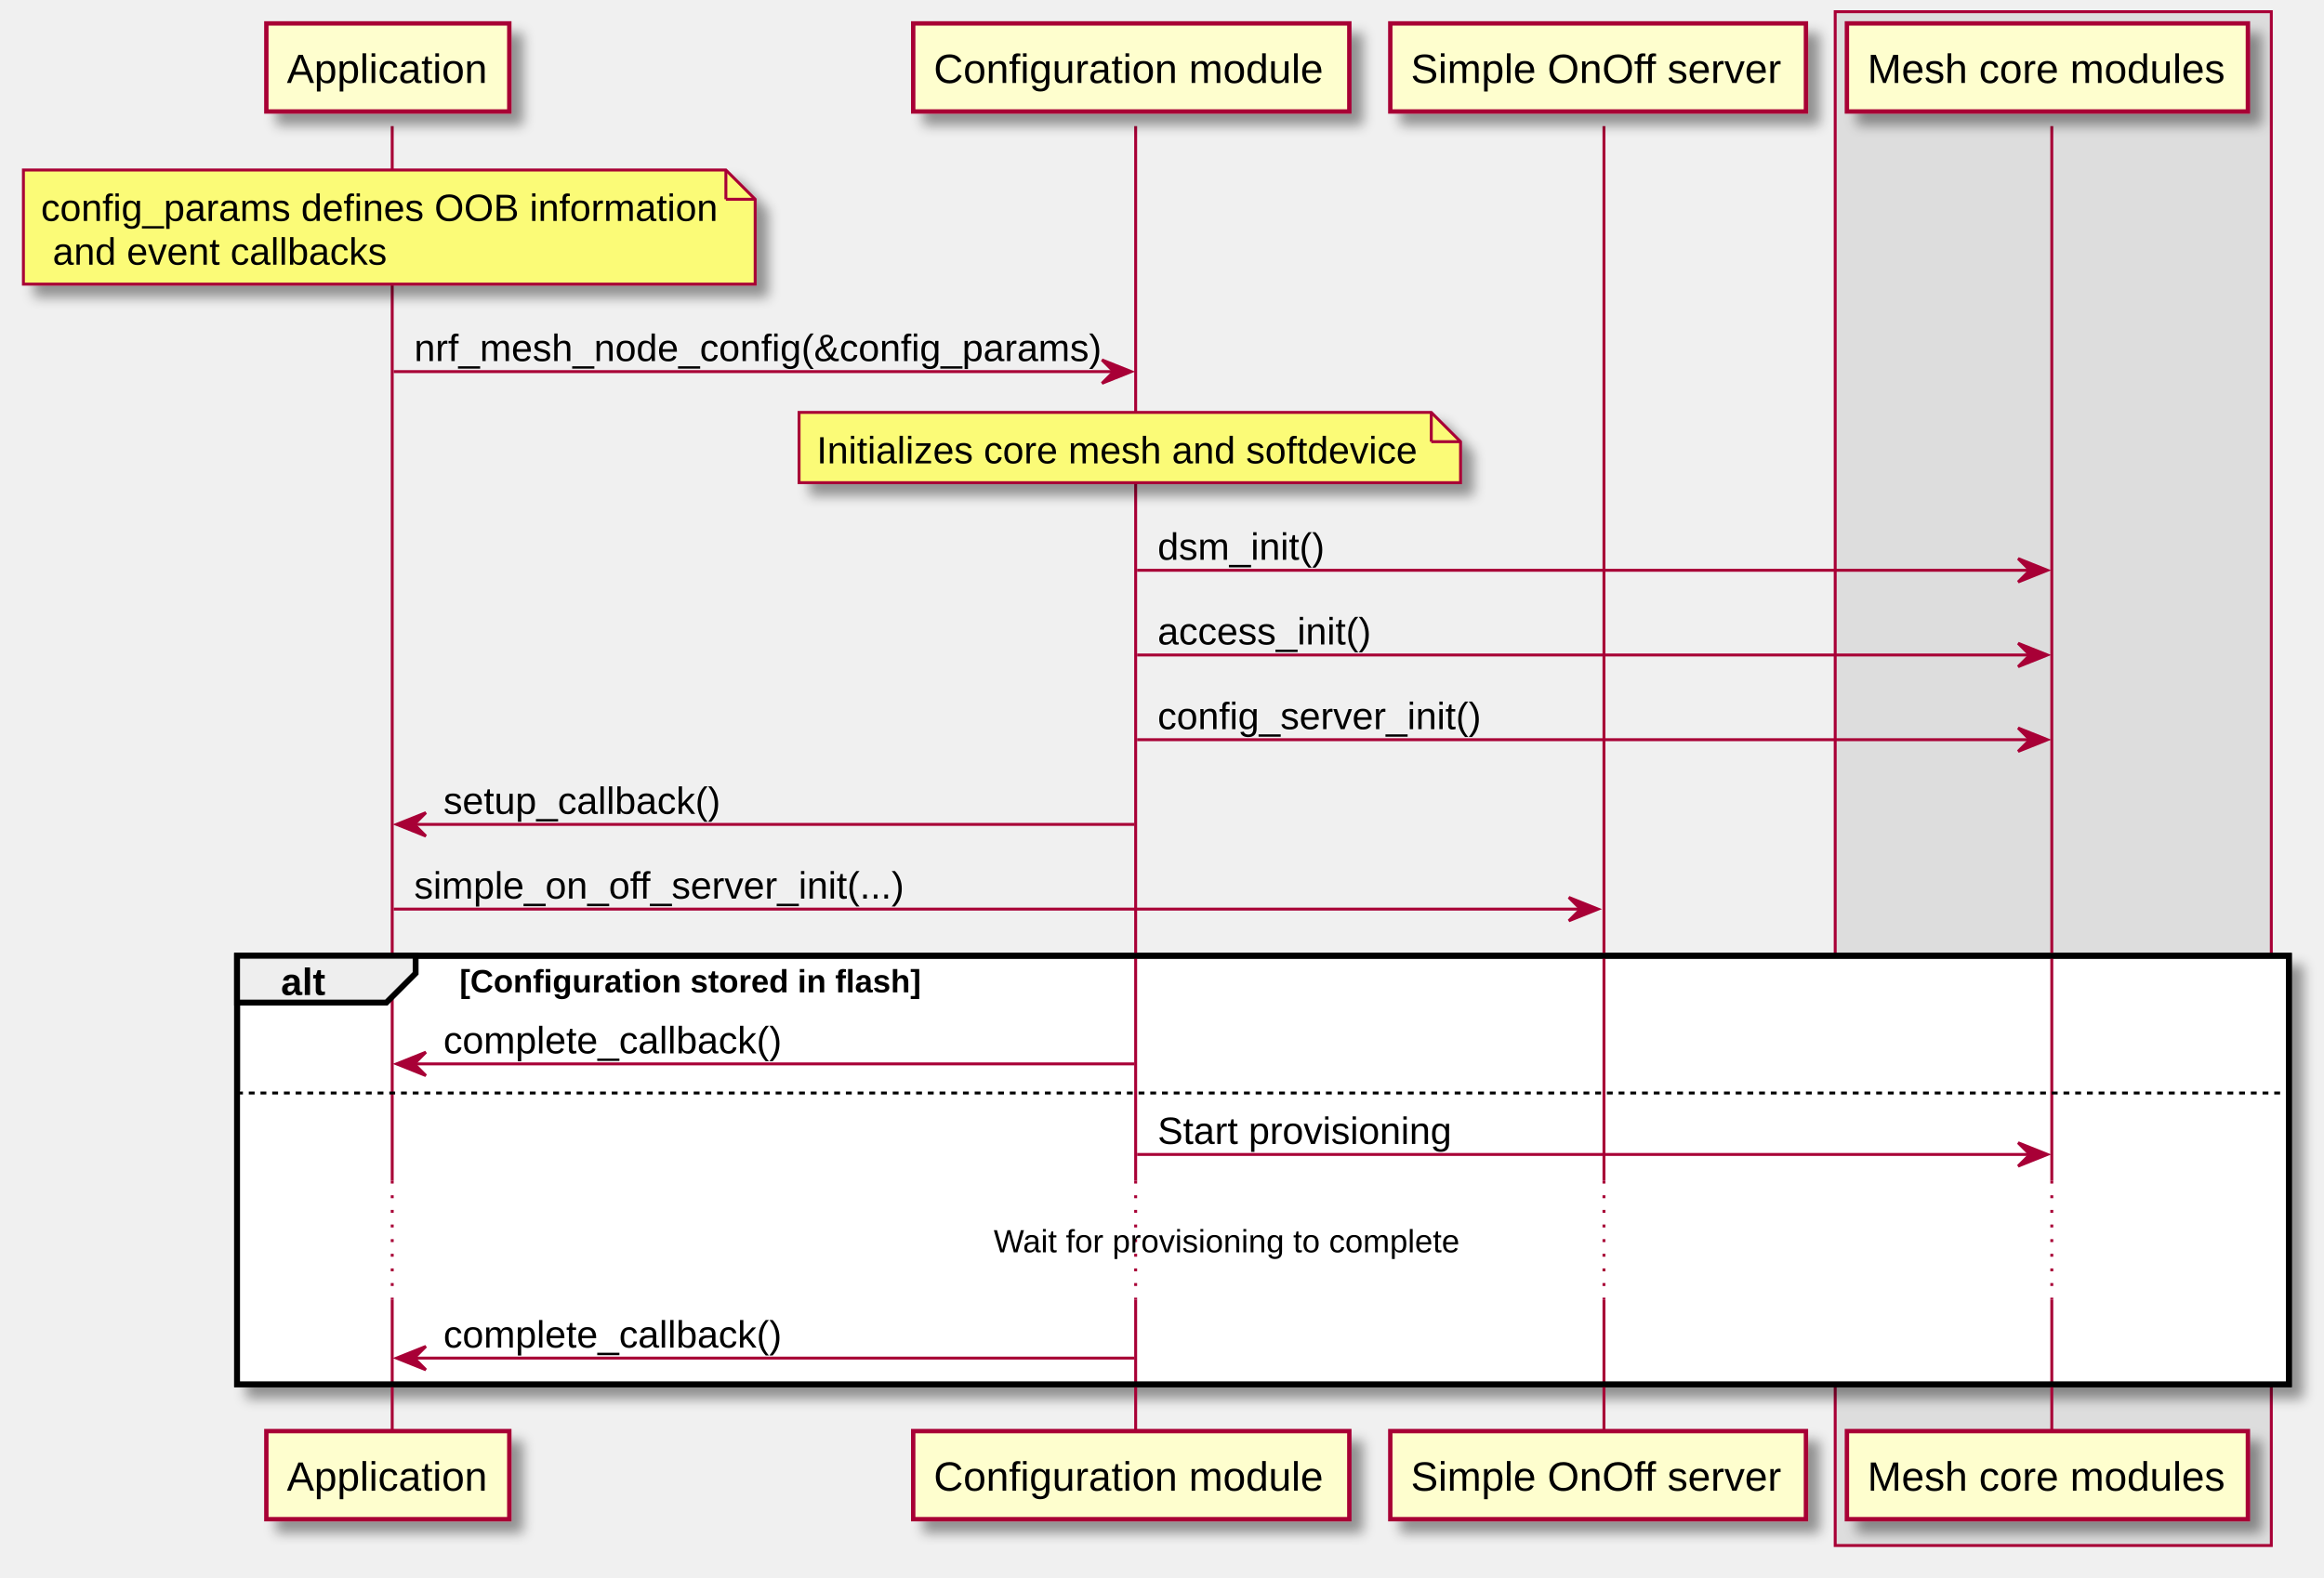
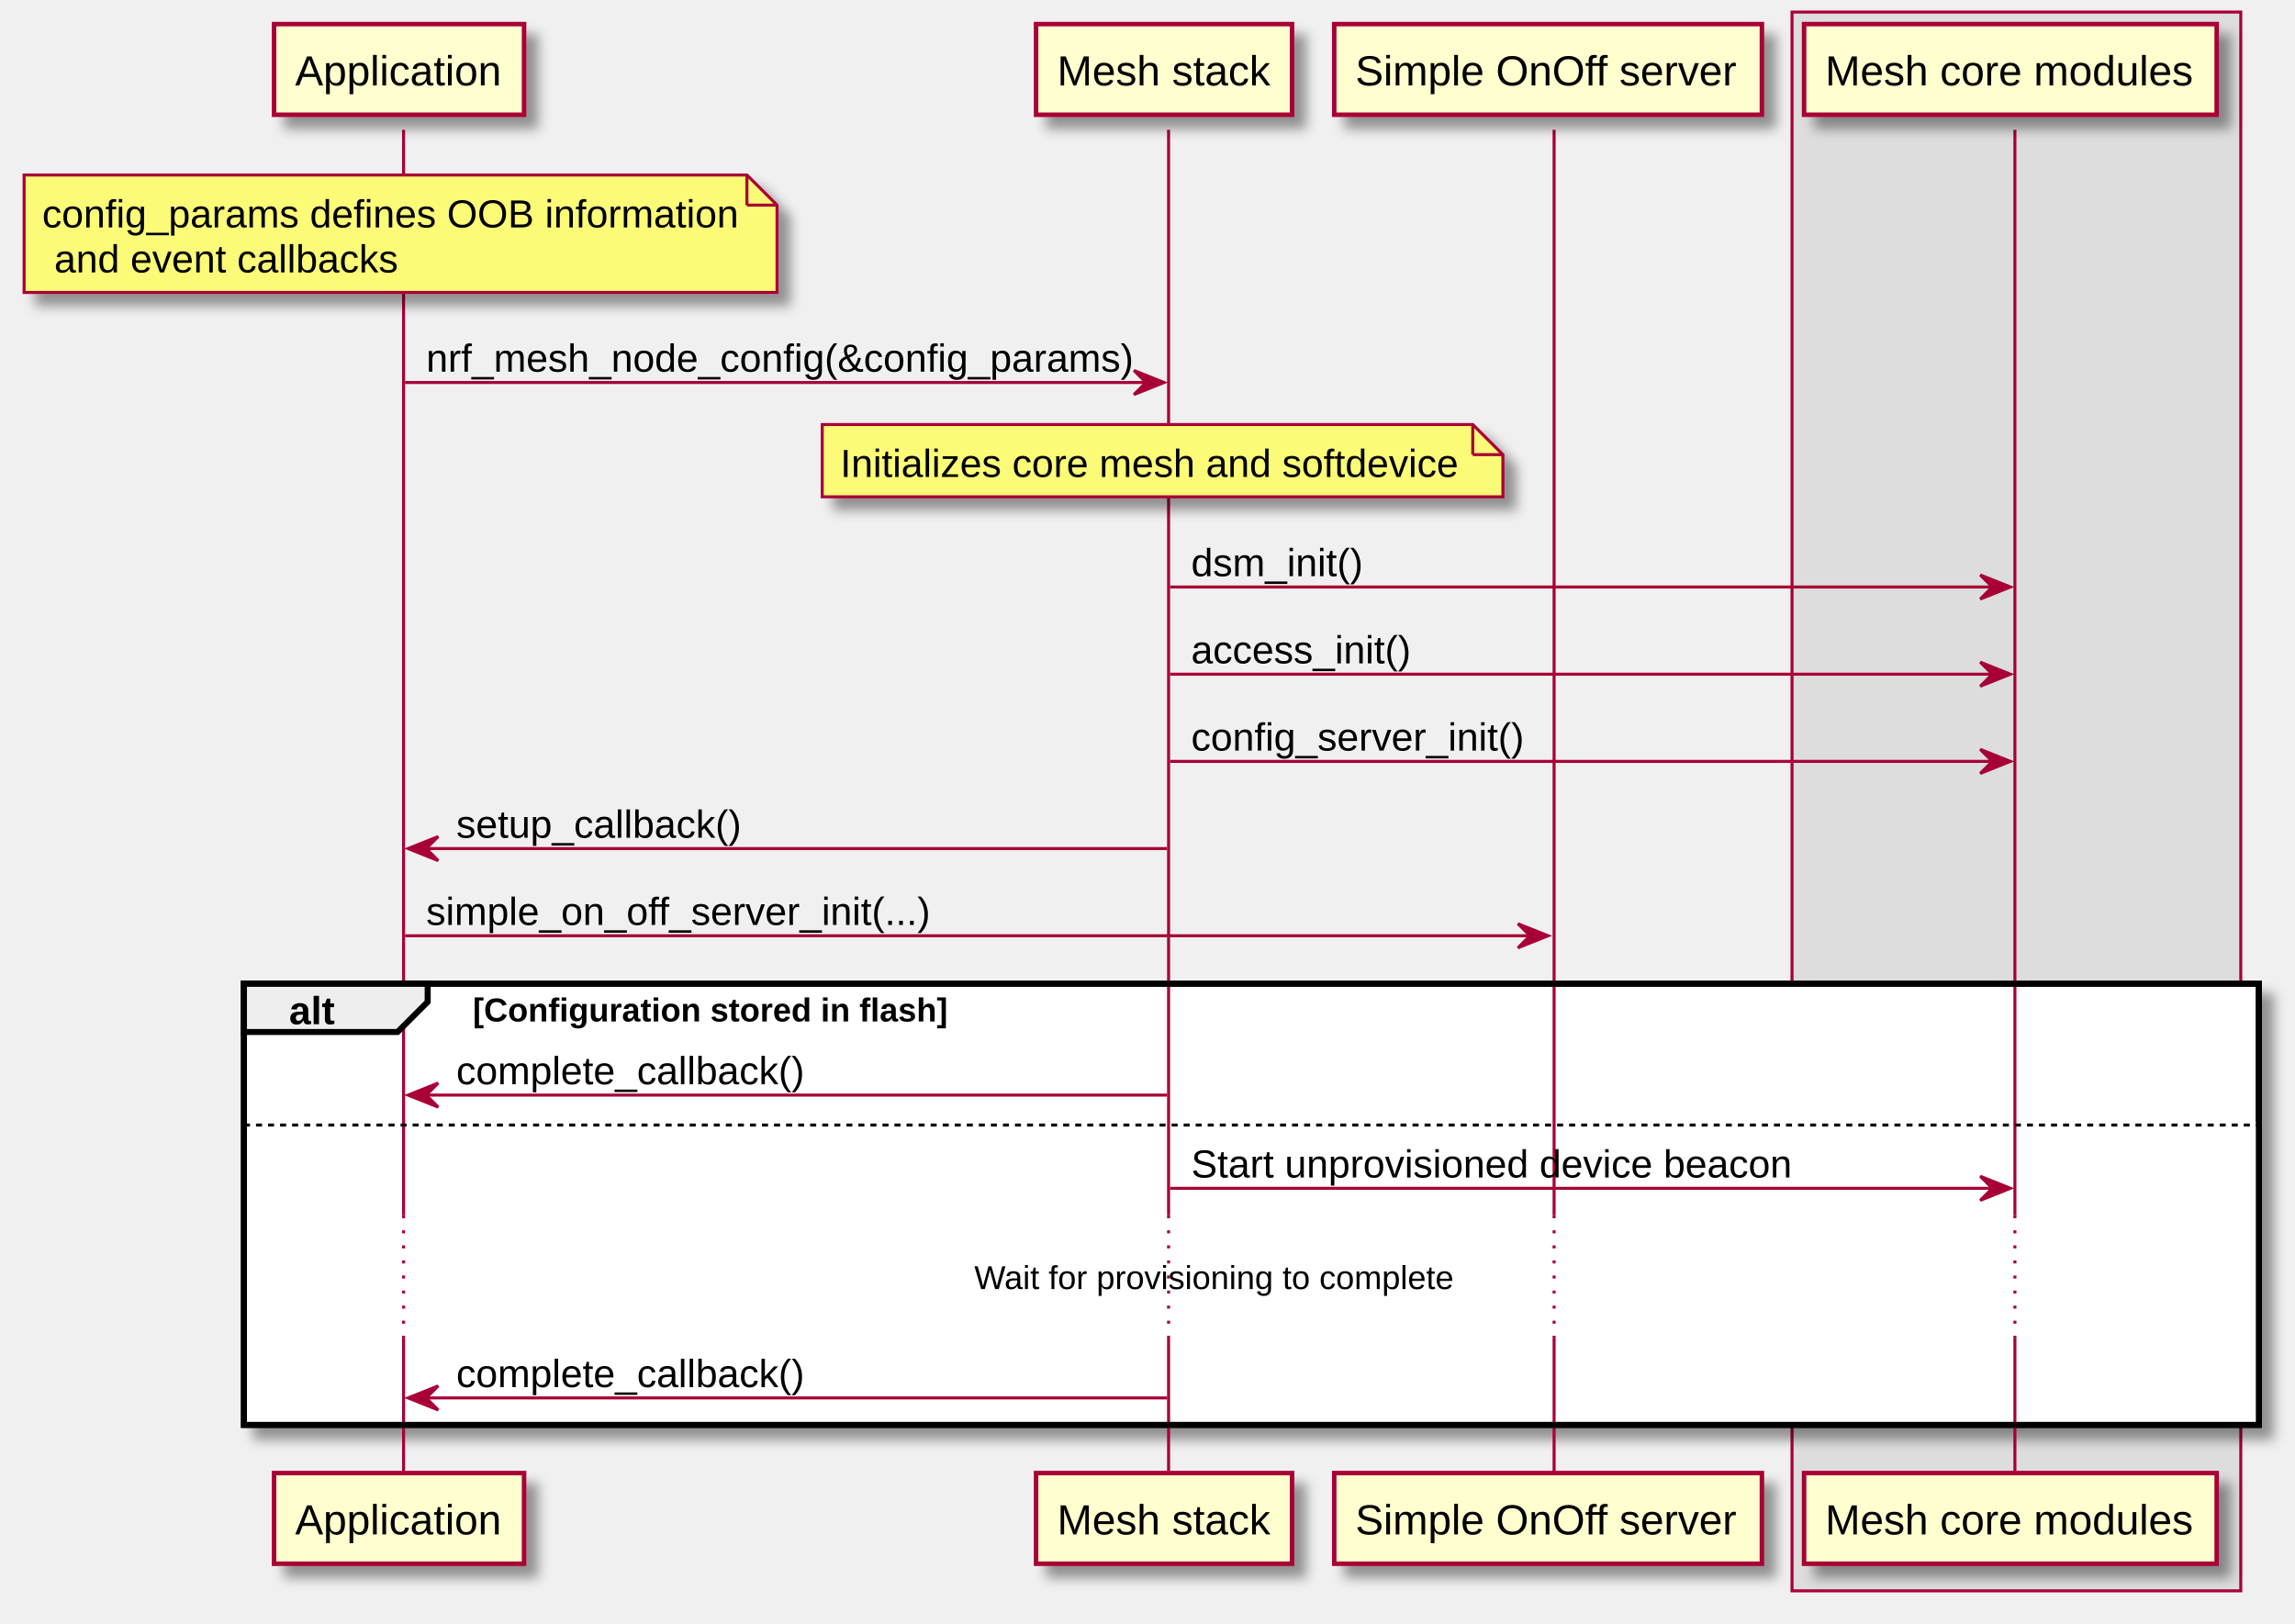
- <svg xmlns="http://www.w3.org/2000/svg" contentScriptType="application/ecmascript" contentStyleType="text/css" height="539px" preserveAspectRatio="none" style="width:794px;height:539px;" version="1.1" viewBox="0 0 794 539" width="794px" zoomAndPan="magnify">
+ <svg xmlns="http://www.w3.org/2000/svg" contentScriptType="application/ecmascript" contentStyleType="text/css" height="539px" preserveAspectRatio="none" style="width:762px;height:539px;" version="1.1" viewBox="0 0 762 539" width="762px" zoomAndPan="magnify">
  <defs>
-     <filter height="300%" id="faegbhssflq1b" width="300%" x="-1" y="-1">
+     <filter height="300%" id="f1dumb71ak149q" width="300%" x="-1" y="-1">
      <feGaussianBlur result="blurOut" stdDeviation="2.0" />
      <feColorMatrix in="blurOut" result="blurOut2" type="matrix" values="0 0 0 0 0 0 0 0 0 0 0 0 0 0 0 0 0 0 .4 0" />
      <feOffset dx="4.0" dy="4.0" in="blurOut2" result="blurOut3" />
      <feBlend in="SourceGraphic" in2="blurOut3" mode="normal" />
    </filter>
  </defs>
  <g>
-     <rect fill="#DDDDDD" height="524.18" style="stroke: #A80036; stroke-width: 1.0;" width="149" x="627" y="4" />
-     <rect fill="#FFFFFF" filter="url(#faegbhssflq1b)" height="146.444" style="stroke: #000000; stroke-width: 2.0;" width="701" x="81" y="326.637" />
-     <rect fill="#FFFFFF" height="100.546" style="stroke: none; stroke-width: 1.0;" width="701" x="81" y="372.535" />
+     <rect fill="#DDDDDD" height="524.18" style="stroke: #A80036; stroke-width: 1.0;" width="149" x="595" y="4" />
+     <rect fill="#FFFFFF" filter="url(#f1dumb71ak149q)" height="146.444" style="stroke: #000000; stroke-width: 2.0;" width="669" x="81" y="326.637" />
+     <rect fill="#FFFFFF" height="100.546" style="stroke: none; stroke-width: 1.0;" width="669" x="81" y="372.535" />
    <line style="stroke: #A80036; stroke-width: 1.0;" x1="134" x2="134" y1="43.099" y2="403.483" />
    <line style="stroke: #A80036; stroke-width: 1.0; stroke-dasharray: 1.0,4.0;" x1="134" x2="134" y1="403.483" y2="444.132" />
    <line style="stroke: #A80036; stroke-width: 1.0;" x1="134" x2="134" y1="444.132" y2="490.081" />
    <line style="stroke: #A80036; stroke-width: 1.0;" x1="388" x2="388" y1="43.099" y2="403.483" />
    <line style="stroke: #A80036; stroke-width: 1.0; stroke-dasharray: 1.0,4.0;" x1="388" x2="388" y1="403.483" y2="444.132" />
    <line style="stroke: #A80036; stroke-width: 1.0;" x1="388" x2="388" y1="444.132" y2="490.081" />
-     <line style="stroke: #A80036; stroke-width: 1.0;" x1="548" x2="548" y1="43.099" y2="403.483" />
-     <line style="stroke: #A80036; stroke-width: 1.0; stroke-dasharray: 1.0,4.0;" x1="548" x2="548" y1="403.483" y2="444.132" />
-     <line style="stroke: #A80036; stroke-width: 1.0;" x1="548" x2="548" y1="444.132" y2="490.081" />
-     <line style="stroke: #A80036; stroke-width: 1.0;" x1="701" x2="701" y1="43.099" y2="403.483" />
-     <line style="stroke: #A80036; stroke-width: 1.0; stroke-dasharray: 1.0,4.0;" x1="701" x2="701" y1="403.483" y2="444.132" />
-     <line style="stroke: #A80036; stroke-width: 1.0;" x1="701" x2="701" y1="444.132" y2="490.081" />
-     <rect fill="#FEFECE" filter="url(#faegbhssflq1b)" height="30.099" style="stroke: #A80036; stroke-width: 1.5;" width="83" x="91" y="8" />
+     <line style="stroke: #A80036; stroke-width: 1.0;" x1="516" x2="516" y1="43.099" y2="403.483" />
+     <line style="stroke: #A80036; stroke-width: 1.0; stroke-dasharray: 1.0,4.0;" x1="516" x2="516" y1="403.483" y2="444.132" />
+     <line style="stroke: #A80036; stroke-width: 1.0;" x1="516" x2="516" y1="444.132" y2="490.081" />
+     <line style="stroke: #A80036; stroke-width: 1.0;" x1="669" x2="669" y1="43.099" y2="403.483" />
+     <line style="stroke: #A80036; stroke-width: 1.0; stroke-dasharray: 1.0,4.0;" x1="669" x2="669" y1="403.483" y2="444.132" />
+     <line style="stroke: #A80036; stroke-width: 1.0;" x1="669" x2="669" y1="444.132" y2="490.081" />
+     <rect fill="#FEFECE" filter="url(#f1dumb71ak149q)" height="30.099" style="stroke: #A80036; stroke-width: 1.5;" width="83" x="91" y="8" />
    <text fill="#000000" font-family="Arial" font-size="14" lengthAdjust="spacingAndGlyphs" textLength="69" x="98" y="28.361">Application</text>
-     <rect fill="#FEFECE" filter="url(#faegbhssflq1b)" height="30.099" style="stroke: #A80036; stroke-width: 1.5;" width="83" x="91" y="489.081" />
+     <rect fill="#FEFECE" filter="url(#f1dumb71ak149q)" height="30.099" style="stroke: #A80036; stroke-width: 1.5;" width="83" x="91" y="489.081" />
    <text fill="#000000" font-family="Arial" font-size="14" lengthAdjust="spacingAndGlyphs" textLength="69" x="98" y="509.442">Application</text>
-     <rect fill="#FEFECE" filter="url(#faegbhssflq1b)" height="30.099" style="stroke: #A80036; stroke-width: 1.5;" width="149" x="312" y="8" />
-     <text fill="#000000" font-family="Arial" font-size="14" lengthAdjust="spacingAndGlyphs" textLength="135" x="319" y="28.361">Configuration module</text>
-     <rect fill="#FEFECE" filter="url(#faegbhssflq1b)" height="30.099" style="stroke: #A80036; stroke-width: 1.5;" width="149" x="312" y="489.081" />
-     <text fill="#000000" font-family="Arial" font-size="14" lengthAdjust="spacingAndGlyphs" textLength="135" x="319" y="509.442">Configuration module</text>
-     <rect fill="#FEFECE" filter="url(#faegbhssflq1b)" height="30.099" style="stroke: #A80036; stroke-width: 1.5;" width="142" x="475" y="8" />
-     <text fill="#000000" font-family="Arial" font-size="14" lengthAdjust="spacingAndGlyphs" textLength="128" x="482" y="28.361">Simple OnOff server</text>
-     <rect fill="#FEFECE" filter="url(#faegbhssflq1b)" height="30.099" style="stroke: #A80036; stroke-width: 1.5;" width="142" x="475" y="489.081" />
-     <text fill="#000000" font-family="Arial" font-size="14" lengthAdjust="spacingAndGlyphs" textLength="128" x="482" y="509.442">Simple OnOff server</text>
-     <rect fill="#FEFECE" filter="url(#faegbhssflq1b)" height="30.099" style="stroke: #A80036; stroke-width: 1.5;" width="137" x="631" y="8" />
-     <text fill="#000000" font-family="Arial" font-size="14" lengthAdjust="spacingAndGlyphs" textLength="123" x="638" y="28.361">Mesh core modules</text>
-     <rect fill="#FEFECE" filter="url(#faegbhssflq1b)" height="30.099" style="stroke: #A80036; stroke-width: 1.5;" width="137" x="631" y="489.081" />
-     <text fill="#000000" font-family="Arial" font-size="14" lengthAdjust="spacingAndGlyphs" textLength="123" x="638" y="509.442">Mesh core modules</text>
-     <polygon fill="#FBFB77" filter="url(#faegbhssflq1b)" points="8,58.099,8,97.099,258,97.099,258,68.099,248,58.099,8,58.099" style="stroke: #A80036; stroke-width: 1.0;" />
+     <rect fill="#FEFECE" filter="url(#f1dumb71ak149q)" height="30.099" style="stroke: #A80036; stroke-width: 1.5;" width="85" x="344" y="8" />
+     <text fill="#000000" font-family="Arial" font-size="14" lengthAdjust="spacingAndGlyphs" textLength="71" x="351" y="28.361">Mesh stack</text>
+     <rect fill="#FEFECE" filter="url(#f1dumb71ak149q)" height="30.099" style="stroke: #A80036; stroke-width: 1.5;" width="85" x="344" y="489.081" />
+     <text fill="#000000" font-family="Arial" font-size="14" lengthAdjust="spacingAndGlyphs" textLength="71" x="351" y="509.442">Mesh stack</text>
+     <rect fill="#FEFECE" filter="url(#f1dumb71ak149q)" height="30.099" style="stroke: #A80036; stroke-width: 1.5;" width="142" x="443" y="8" />
+     <text fill="#000000" font-family="Arial" font-size="14" lengthAdjust="spacingAndGlyphs" textLength="128" x="450" y="28.361">Simple OnOff server</text>
+     <rect fill="#FEFECE" filter="url(#f1dumb71ak149q)" height="30.099" style="stroke: #A80036; stroke-width: 1.5;" width="142" x="443" y="489.081" />
+     <text fill="#000000" font-family="Arial" font-size="14" lengthAdjust="spacingAndGlyphs" textLength="128" x="450" y="509.442">Simple OnOff server</text>
+     <rect fill="#FEFECE" filter="url(#f1dumb71ak149q)" height="30.099" style="stroke: #A80036; stroke-width: 1.5;" width="137" x="599" y="8" />
+     <text fill="#000000" font-family="Arial" font-size="14" lengthAdjust="spacingAndGlyphs" textLength="123" x="606" y="28.361">Mesh core modules</text>
+     <rect fill="#FEFECE" filter="url(#f1dumb71ak149q)" height="30.099" style="stroke: #A80036; stroke-width: 1.5;" width="137" x="599" y="489.081" />
+     <text fill="#000000" font-family="Arial" font-size="14" lengthAdjust="spacingAndGlyphs" textLength="123" x="606" y="509.442">Mesh core modules</text>
+     <polygon fill="#FBFB77" filter="url(#f1dumb71ak149q)" points="8,58.099,8,97.099,258,97.099,258,68.099,248,58.099,8,58.099" style="stroke: #A80036; stroke-width: 1.0;" />
    <line style="stroke: #A80036; stroke-width: 1.0;" x1="248" x2="248" y1="58.099" y2="68.099" />
    <line style="stroke: #A80036; stroke-width: 1.0;" x1="258" x2="248" y1="68.099" y2="68.099" />
    <text fill="#000000" font-family="Arial" font-size="13" lengthAdjust="spacingAndGlyphs" textLength="229" x="14" y="75.505">config_params defines OOB information</text>
    <text fill="#000000" font-family="Arial" font-size="13" lengthAdjust="spacingAndGlyphs" textLength="114" x="18" y="90.454">and event callbacks</text>
    <polygon fill="#A80036" points="376.5,122.996,386.5,126.996,376.5,130.996,380.5,126.996" style="stroke: #A80036; stroke-width: 1.0;" />
    <line style="stroke: #A80036; stroke-width: 1.0;" x1="134.5" x2="382.5" y1="126.996" y2="126.996" />
    <text fill="#000000" font-family="Arial" font-size="13" lengthAdjust="spacingAndGlyphs" textLength="230" x="141.5" y="123.403">nrf_mesh_node_config(&amp;config_params)</text>
-     <polygon fill="#FBFB77" filter="url(#faegbhssflq1b)" points="273,140.945,273,164.945,499,164.945,499,150.945,489,140.945,273,140.945" style="stroke: #A80036; stroke-width: 1.0;" />
+     <polygon fill="#FBFB77" filter="url(#f1dumb71ak149q)" points="273,140.945,273,164.945,499,164.945,499,150.945,489,140.945,273,140.945" style="stroke: #A80036; stroke-width: 1.0;" />
    <line style="stroke: #A80036; stroke-width: 1.0;" x1="489" x2="489" y1="140.945" y2="150.945" />
    <line style="stroke: #A80036; stroke-width: 1.0;" x1="499" x2="489" y1="150.945" y2="150.945" />
    <text fill="#000000" font-family="Arial" font-size="13" lengthAdjust="spacingAndGlyphs" textLength="205" x="279" y="158.351">Initializes core mesh and softdevice</text>
-     <polygon fill="#A80036" points="689.5,190.894,699.5,194.894,689.5,198.894,693.5,194.894" style="stroke: #A80036; stroke-width: 1.0;" />
-     <line style="stroke: #A80036; stroke-width: 1.0;" x1="388.5" x2="695.5" y1="194.894" y2="194.894" />
+     <polygon fill="#A80036" points="657.5,190.894,667.5,194.894,657.5,198.894,661.5,194.894" style="stroke: #A80036; stroke-width: 1.0;" />
+     <line style="stroke: #A80036; stroke-width: 1.0;" x1="388.5" x2="663.5" y1="194.894" y2="194.894" />
    <text fill="#000000" font-family="Arial" font-size="13" lengthAdjust="spacingAndGlyphs" textLength="57" x="395.5" y="191.3">dsm_init()</text>
-     <polygon fill="#A80036" points="689.5,219.842,699.5,223.842,689.5,227.842,693.5,223.842" style="stroke: #A80036; stroke-width: 1.0;" />
-     <line style="stroke: #A80036; stroke-width: 1.0;" x1="388.5" x2="695.5" y1="223.842" y2="223.842" />
+     <polygon fill="#A80036" points="657.5,219.842,667.5,223.842,657.5,227.842,661.5,223.842" style="stroke: #A80036; stroke-width: 1.0;" />
+     <line style="stroke: #A80036; stroke-width: 1.0;" x1="388.5" x2="663.5" y1="223.842" y2="223.842" />
    <text fill="#000000" font-family="Arial" font-size="13" lengthAdjust="spacingAndGlyphs" textLength="74" x="395.5" y="220.249">access_init()</text>
-     <polygon fill="#A80036" points="689.5,248.791,699.5,252.791,689.5,256.791,693.5,252.791" style="stroke: #A80036; stroke-width: 1.0;" />
-     <line style="stroke: #A80036; stroke-width: 1.0;" x1="388.5" x2="695.5" y1="252.791" y2="252.791" />
+     <polygon fill="#A80036" points="657.5,248.791,667.5,252.791,657.5,256.791,661.5,252.791" style="stroke: #A80036; stroke-width: 1.0;" />
+     <line style="stroke: #A80036; stroke-width: 1.0;" x1="388.5" x2="663.5" y1="252.791" y2="252.791" />
    <text fill="#000000" font-family="Arial" font-size="13" lengthAdjust="spacingAndGlyphs" textLength="107" x="395.5" y="249.197">config_server_init()</text>
    <polygon fill="#A80036" points="145.5,277.74,135.5,281.74,145.5,285.74,141.5,281.74" style="stroke: #A80036; stroke-width: 1.0;" />
    <line style="stroke: #A80036; stroke-width: 1.0;" x1="139.5" x2="387.5" y1="281.74" y2="281.74" />
    <text fill="#000000" font-family="Arial" font-size="13" lengthAdjust="spacingAndGlyphs" textLength="95" x="151.5" y="278.146">setup_callback()</text>
-     <polygon fill="#A80036" points="536,306.688,546,310.688,536,314.688,540,310.688" style="stroke: #A80036; stroke-width: 1.0;" />
-     <line style="stroke: #A80036; stroke-width: 1.0;" x1="134.5" x2="542" y1="310.688" y2="310.688" />
+     <polygon fill="#A80036" points="504,306.688,514,310.688,504,314.688,508,310.688" style="stroke: #A80036; stroke-width: 1.0;" />
+     <line style="stroke: #A80036; stroke-width: 1.0;" x1="134.5" x2="510" y1="310.688" y2="310.688" />
    <text fill="#000000" font-family="Arial" font-size="13" lengthAdjust="spacingAndGlyphs" textLength="164" x="141.5" y="307.095">simple_on_off_server_init(...)</text>
-     <rect fill="none" height="146.444" style="stroke: #000000; stroke-width: 2.0;" width="701" x="81" y="326.637" />
+     <rect fill="none" height="146.444" style="stroke: #000000; stroke-width: 2.0;" width="669" x="81" y="326.637" />
    <polygon fill="#EEEEEE" points="81,326.637,142,326.637,142,332.637,132,342.637,81,342.637,81,326.637" style="stroke: #000000; stroke-width: 2.0;" />
    <text fill="#000000" font-family="Arial" font-size="13" font-weight="bold" lengthAdjust="spacingAndGlyphs" textLength="16" x="96" y="340.044">alt</text>
    <text fill="#000000" font-family="Arial" font-size="11" font-weight="bold" lengthAdjust="spacingAndGlyphs" textLength="166" x="157" y="339.135">[Configuration stored in flash]</text>
    <polygon fill="#A80036" points="145.5,359.586,135.5,363.586,145.5,367.586,141.5,363.586" style="stroke: #A80036; stroke-width: 1.0;" />
    <line style="stroke: #A80036; stroke-width: 1.0;" x1="139.5" x2="387.5" y1="363.586" y2="363.586" />
    <text fill="#000000" font-family="Arial" font-size="13" lengthAdjust="spacingAndGlyphs" textLength="116" x="151.5" y="359.992">complete_callback()</text>
-     <line style="stroke: #000000; stroke-width: 1.0; stroke-dasharray: 2.0,2.0;" x1="81" x2="782" y1="373.535" y2="373.535" />
-     <polygon fill="#A80036" points="689.5,390.535,699.5,394.535,689.5,398.535,693.5,394.535" style="stroke: #A80036; stroke-width: 1.0;" />
-     <line style="stroke: #A80036; stroke-width: 1.0;" x1="388.5" x2="695.5" y1="394.535" y2="394.535" />
-     <text fill="#000000" font-family="Arial" font-size="13" lengthAdjust="spacingAndGlyphs" textLength="99" x="395.5" y="390.941">Start provisioning</text>
-     <text fill="#000000" font-family="Arial" font-size="11" lengthAdjust="spacingAndGlyphs" textLength="157" x="339.5" y="427.981">Wait for provisioning to complete</text>
+     <line style="stroke: #000000; stroke-width: 1.0; stroke-dasharray: 2.0,2.0;" x1="81" x2="750" y1="373.535" y2="373.535" />
+     <polygon fill="#A80036" points="657.5,390.535,667.5,394.535,657.5,398.535,661.5,394.535" style="stroke: #A80036; stroke-width: 1.0;" />
+     <line style="stroke: #A80036; stroke-width: 1.0;" x1="388.5" x2="663.5" y1="394.535" y2="394.535" />
+     <text fill="#000000" font-family="Arial" font-size="13" lengthAdjust="spacingAndGlyphs" textLength="196" x="395.5" y="390.941">Start unprovisioned device beacon</text>
+     <text fill="#000000" font-family="Arial" font-size="11" lengthAdjust="spacingAndGlyphs" textLength="157" x="323.5" y="427.981">Wait for provisioning to complete</text>
    <polygon fill="#A80036" points="145.5,460.132,135.5,464.132,145.5,468.132,141.5,464.132" style="stroke: #A80036; stroke-width: 1.0;" />
    <line style="stroke: #A80036; stroke-width: 1.0;" x1="139.5" x2="387.5" y1="464.132" y2="464.132" />
    <text fill="#000000" font-family="Arial" font-size="13" lengthAdjust="spacingAndGlyphs" textLength="116" x="151.5" y="460.539">complete_callback()</text>
  </g>
</svg>
